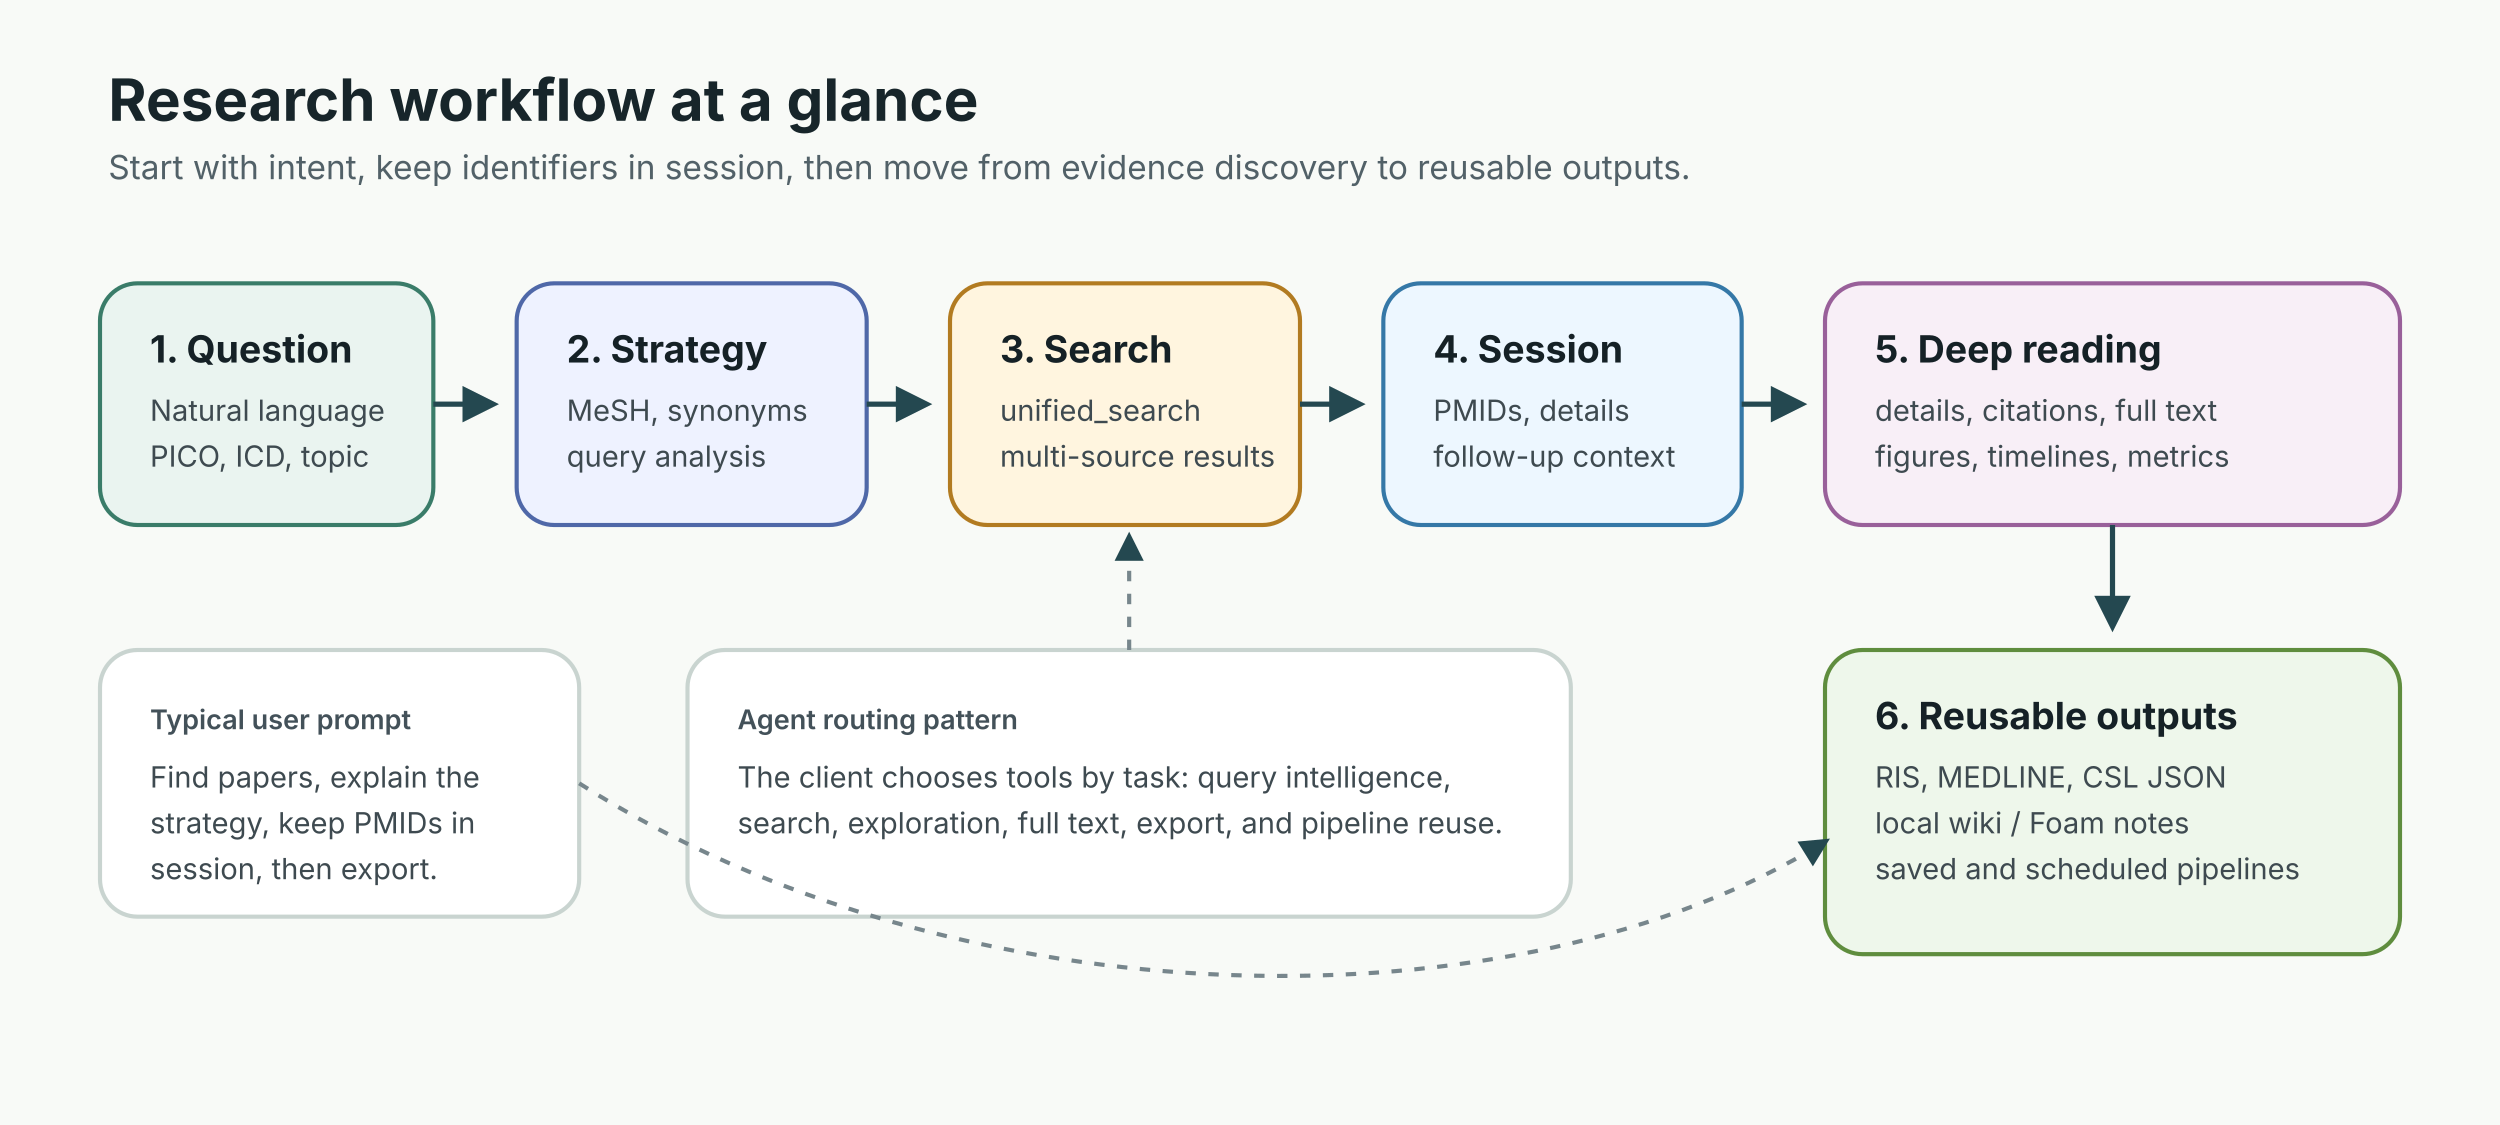
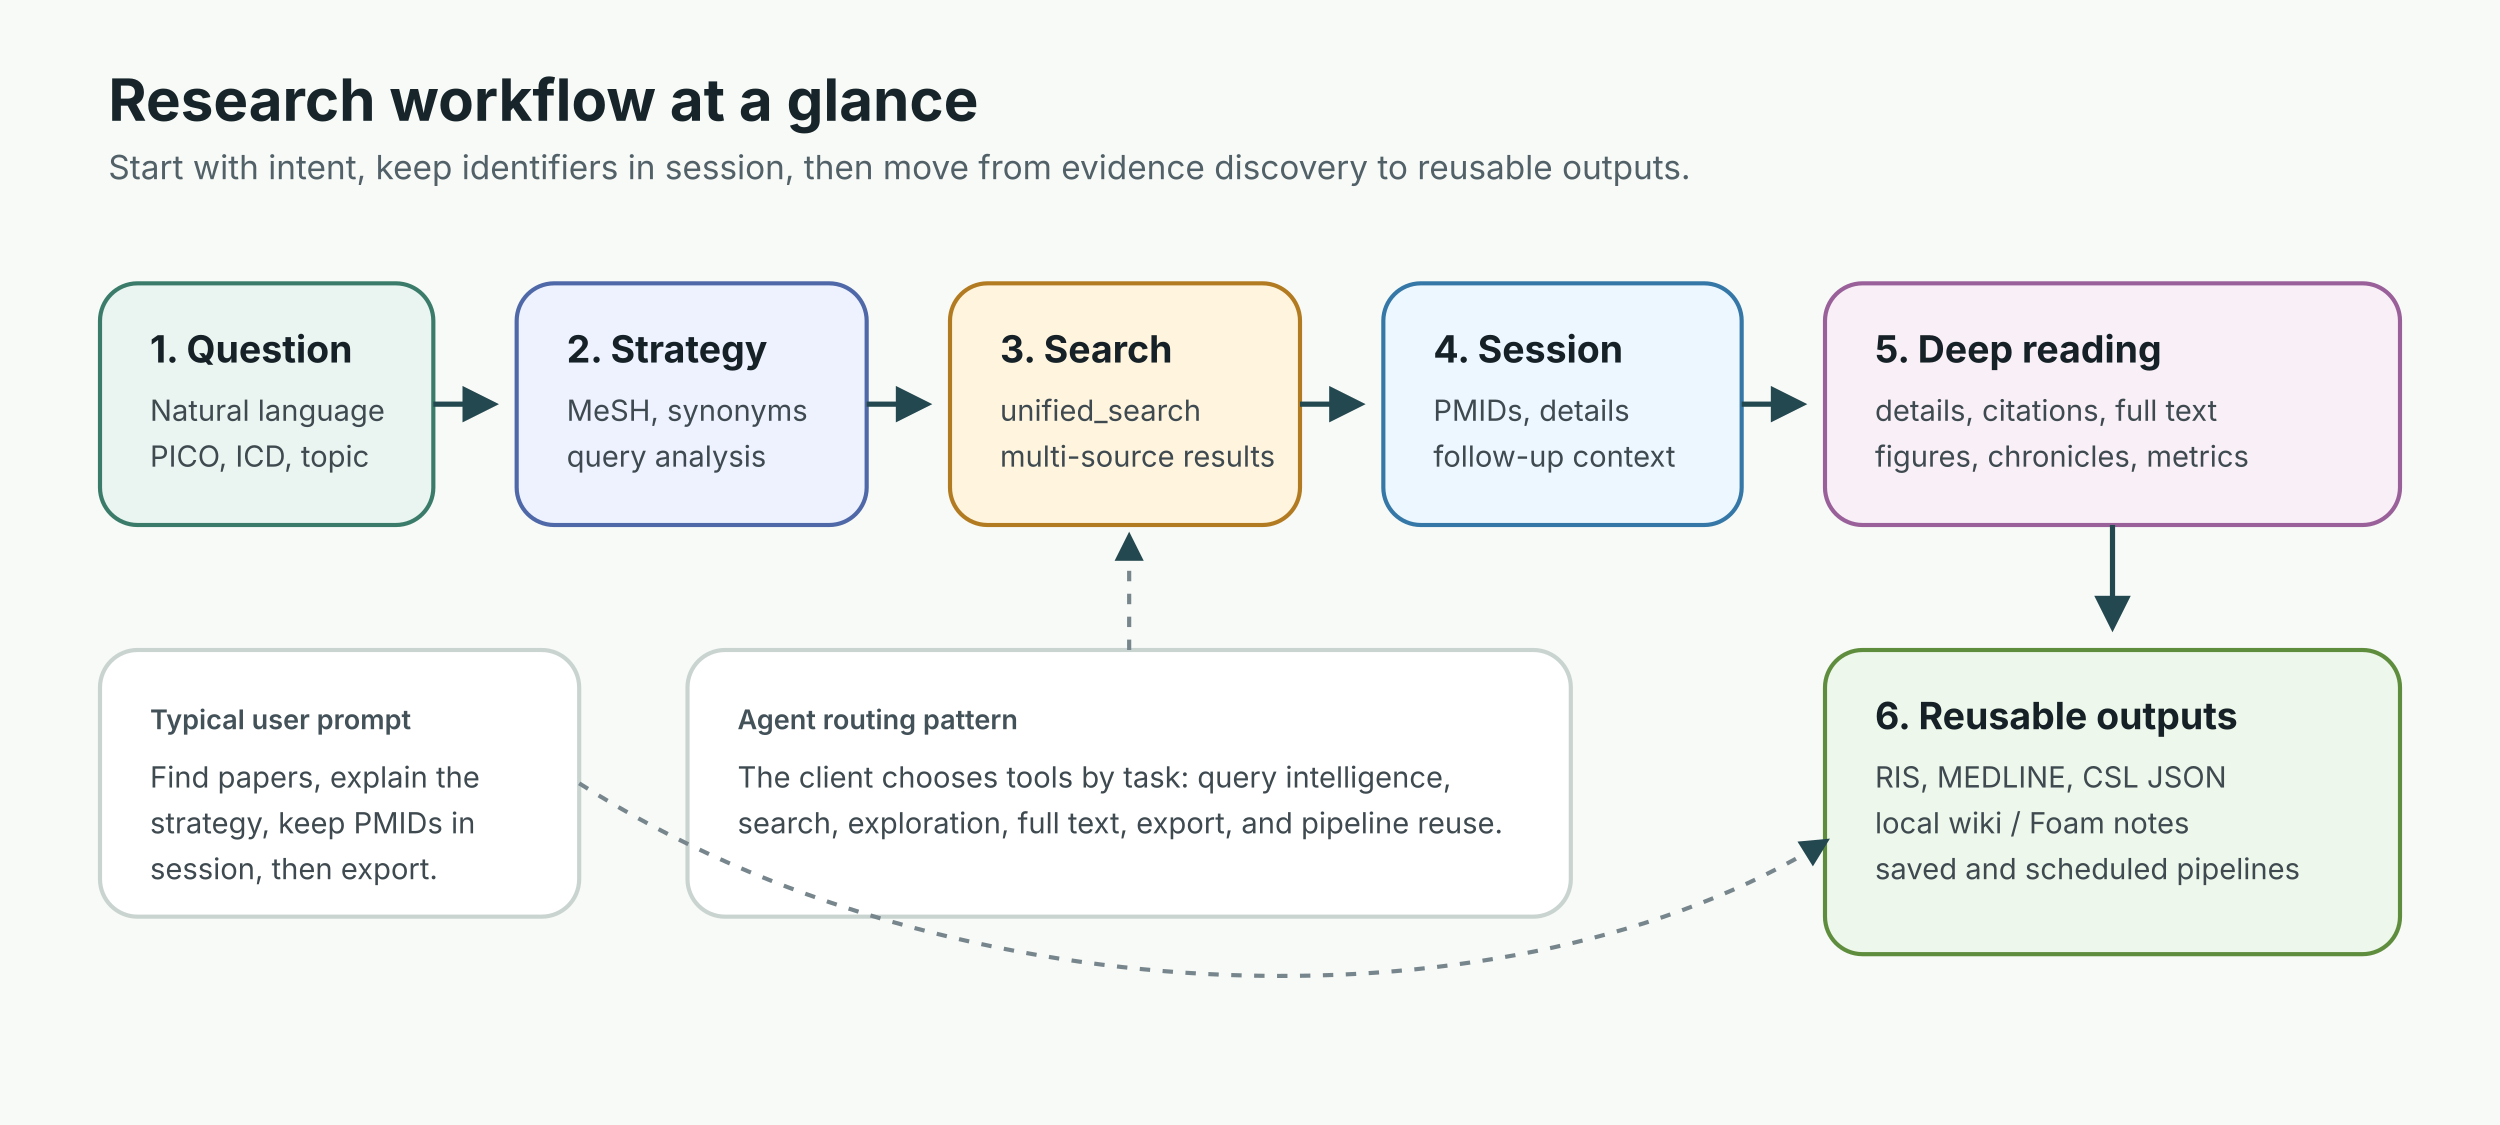
<svg xmlns="http://www.w3.org/2000/svg" width="1200" height="540" viewBox="0 0 1200 540" role="img" aria-labelledby="title desc">
  <defs>
    <marker id="arrow" viewBox="0 0 10 10" refX="8" refY="5" markerWidth="7" markerHeight="7" orient="auto-start-reverse">
      <path d="M 0 0 L 10 5 L 0 10 z" fill="#244850" />
    </marker>
    <style>
      .bg { fill: #f8faf7; }
      .title { font: 700 28px system-ui, -apple-system, BlinkMacSystemFont, "Segoe UI", sans-serif; fill: #17252a; }
      .subtitle { font: 400 16px system-ui, -apple-system, BlinkMacSystemFont, "Segoe UI", sans-serif; fill: #526168; }
      .box { stroke-width: 2; rx: 18; }
      .label { font: 700 18px system-ui, -apple-system, BlinkMacSystemFont, "Segoe UI", sans-serif; fill: #152126; }
      .body { font: 400 14px system-ui, -apple-system, BlinkMacSystemFont, "Segoe UI", sans-serif; fill: #3e4a50; }
      .small { font: 600 13px system-ui, -apple-system, BlinkMacSystemFont, "Segoe UI", sans-serif; fill: #435159; }
      .arrow { fill: none; stroke: #244850; stroke-width: 2.5; marker-end: url(#arrow); }
      .soft-arrow { fill: none; stroke: #77868c; stroke-width: 2; marker-end: url(#arrow); stroke-dasharray: 5 6; }
    </style>
  </defs>
  <rect class="bg" x="0" y="0" width="1200" height="540" />
  <text class="title" x="52" y="58">Research workflow at a glance</text>
  <text class="subtitle" x="52" y="86">Start with intent, keep identifiers in session, then move from evidence discovery to reusable outputs.</text>
  <rect class="box" x="48" y="136" width="160" height="116" fill="#eaf4f0" stroke="#3a7c69" />
  <text class="label" x="72" y="174">1. Question</text>
  <text class="body" x="72" y="202">Natural language</text>
  <text class="body" x="72" y="224">PICO, ICD, topic</text>
  <rect class="box" x="248" y="136" width="168" height="116" fill="#eef2ff" stroke="#4f68a8" />
  <text class="label" x="272" y="174">2. Strategy</text>
  <text class="body" x="272" y="202">MeSH, synonyms</text>
  <text class="body" x="272" y="224">query analysis</text>
  <rect class="box" x="456" y="136" width="168" height="116" fill="#fff5df" stroke="#b27b21" />
  <text class="label" x="480" y="174">3. Search</text>
  <text class="body" x="480" y="202">unified_search</text>
  <text class="body" x="480" y="224">multi-source results</text>
  <rect class="box" x="664" y="136" width="172" height="116" fill="#edf7ff" stroke="#3578a7" />
  <text class="label" x="688" y="174">4. Session</text>
  <text class="body" x="688" y="202">PMIDs, details</text>
  <text class="body" x="688" y="224">follow-up context</text>
  <rect class="box" x="876" y="136" width="276" height="116" fill="#f8eff7" stroke="#99609a" />
  <text class="label" x="900" y="174">5. Deep reading</text>
  <text class="body" x="900" y="202">details, citations, full text</text>
-   <text class="body" x="900" y="224">figures, timelines, metrics</text>
+   <text class="body" x="900" y="224">figures, chronicles, metrics</text>
  <path class="arrow" d="M 208 194 H 236" />
  <path class="arrow" d="M 416 194 H 444" />
  <path class="arrow" d="M 624 194 H 652" />
  <path class="arrow" d="M 836 194 H 864" />
  <rect class="box" x="876" y="312" width="276" height="146" fill="#eef7eb" stroke="#5f8d3e" />
  <text class="label" x="900" y="350">6. Reusable outputs</text>
  <text class="body" x="900" y="378">RIS, MEDLINE, CSL JSON</text>
  <text class="body" x="900" y="400">local wiki / Foam notes</text>
  <text class="body" x="900" y="422">saved and scheduled pipelines</text>
  <path class="arrow" d="M 1014 252 V 300" />
  <rect x="48" y="312" width="230" height="128" rx="18" fill="#ffffff" stroke="#c9d4d0" stroke-width="2" />
  <text class="small" x="72" y="350">Typical user prompt</text>
  <text class="body" x="72" y="378">Find papers, explain the</text>
  <text class="body" x="72" y="400">strategy, keep PMIDs in</text>
  <text class="body" x="72" y="422">session, then export.</text>
  <rect x="330" y="312" width="424" height="128" rx="18" fill="#ffffff" stroke="#c9d4d0" stroke-width="2" />
  <text class="small" x="354" y="350">Agent routing pattern</text>
  <text class="body" x="354" y="378">The client chooses tools by task: query intelligence,</text>
  <text class="body" x="354" y="400">search, exploration, full text, export, and pipeline reuse.</text>
  <path class="soft-arrow" d="M 542 312 C 542 285 542 280 542 258" />
  <path class="soft-arrow" d="M 278 376 C 460 492 728 496 876 404" />
</svg>
